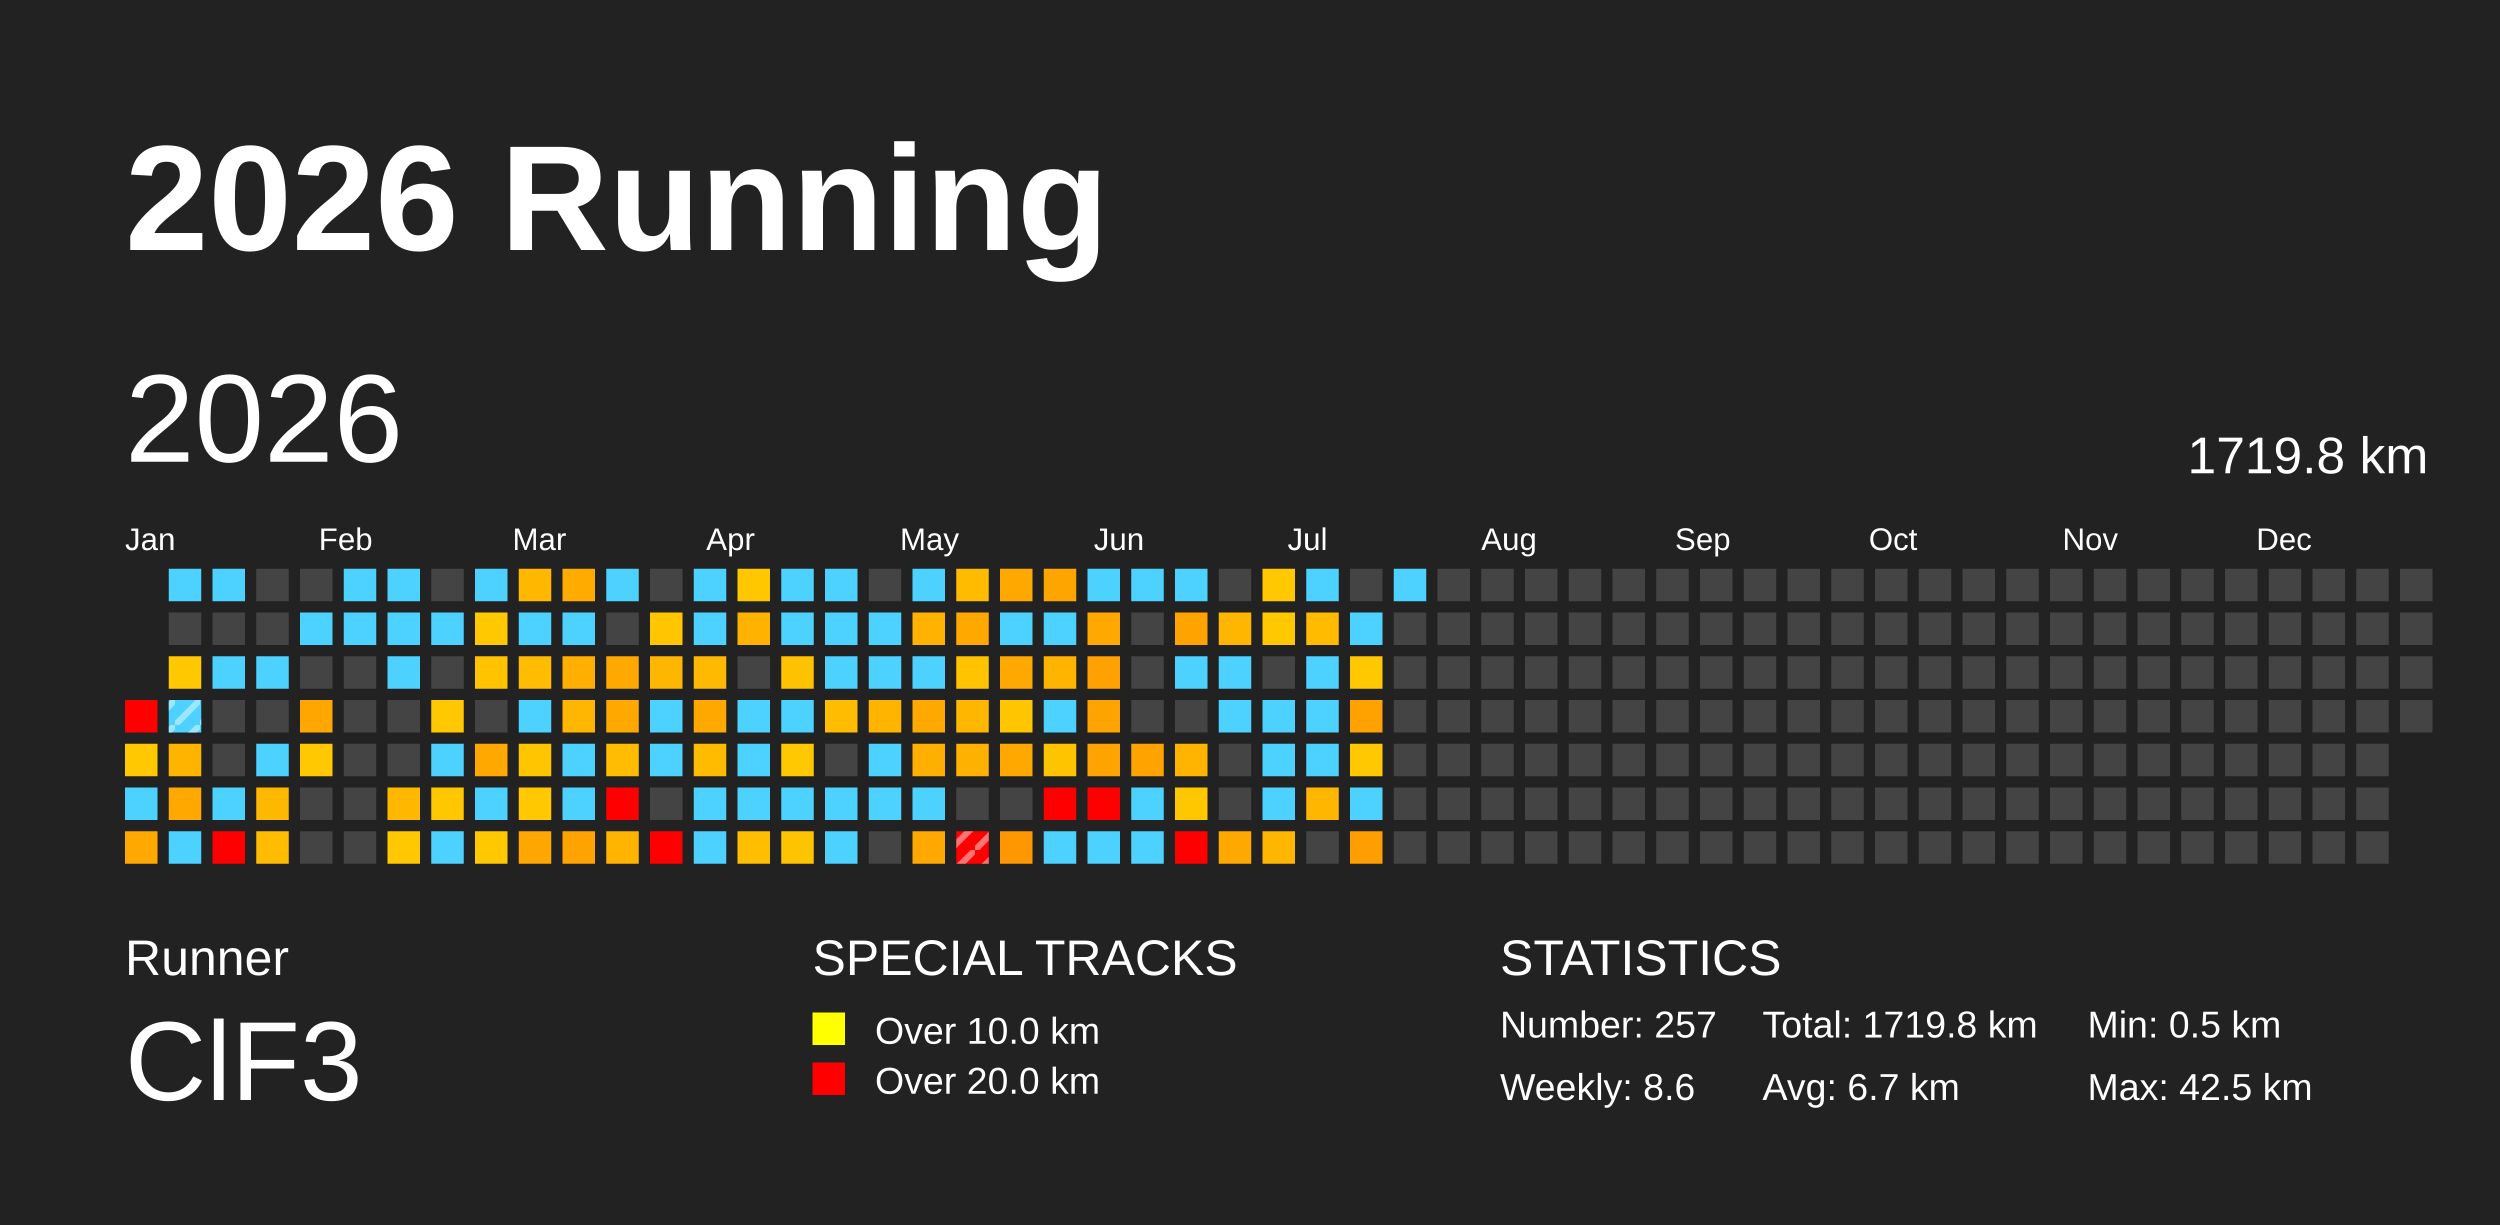
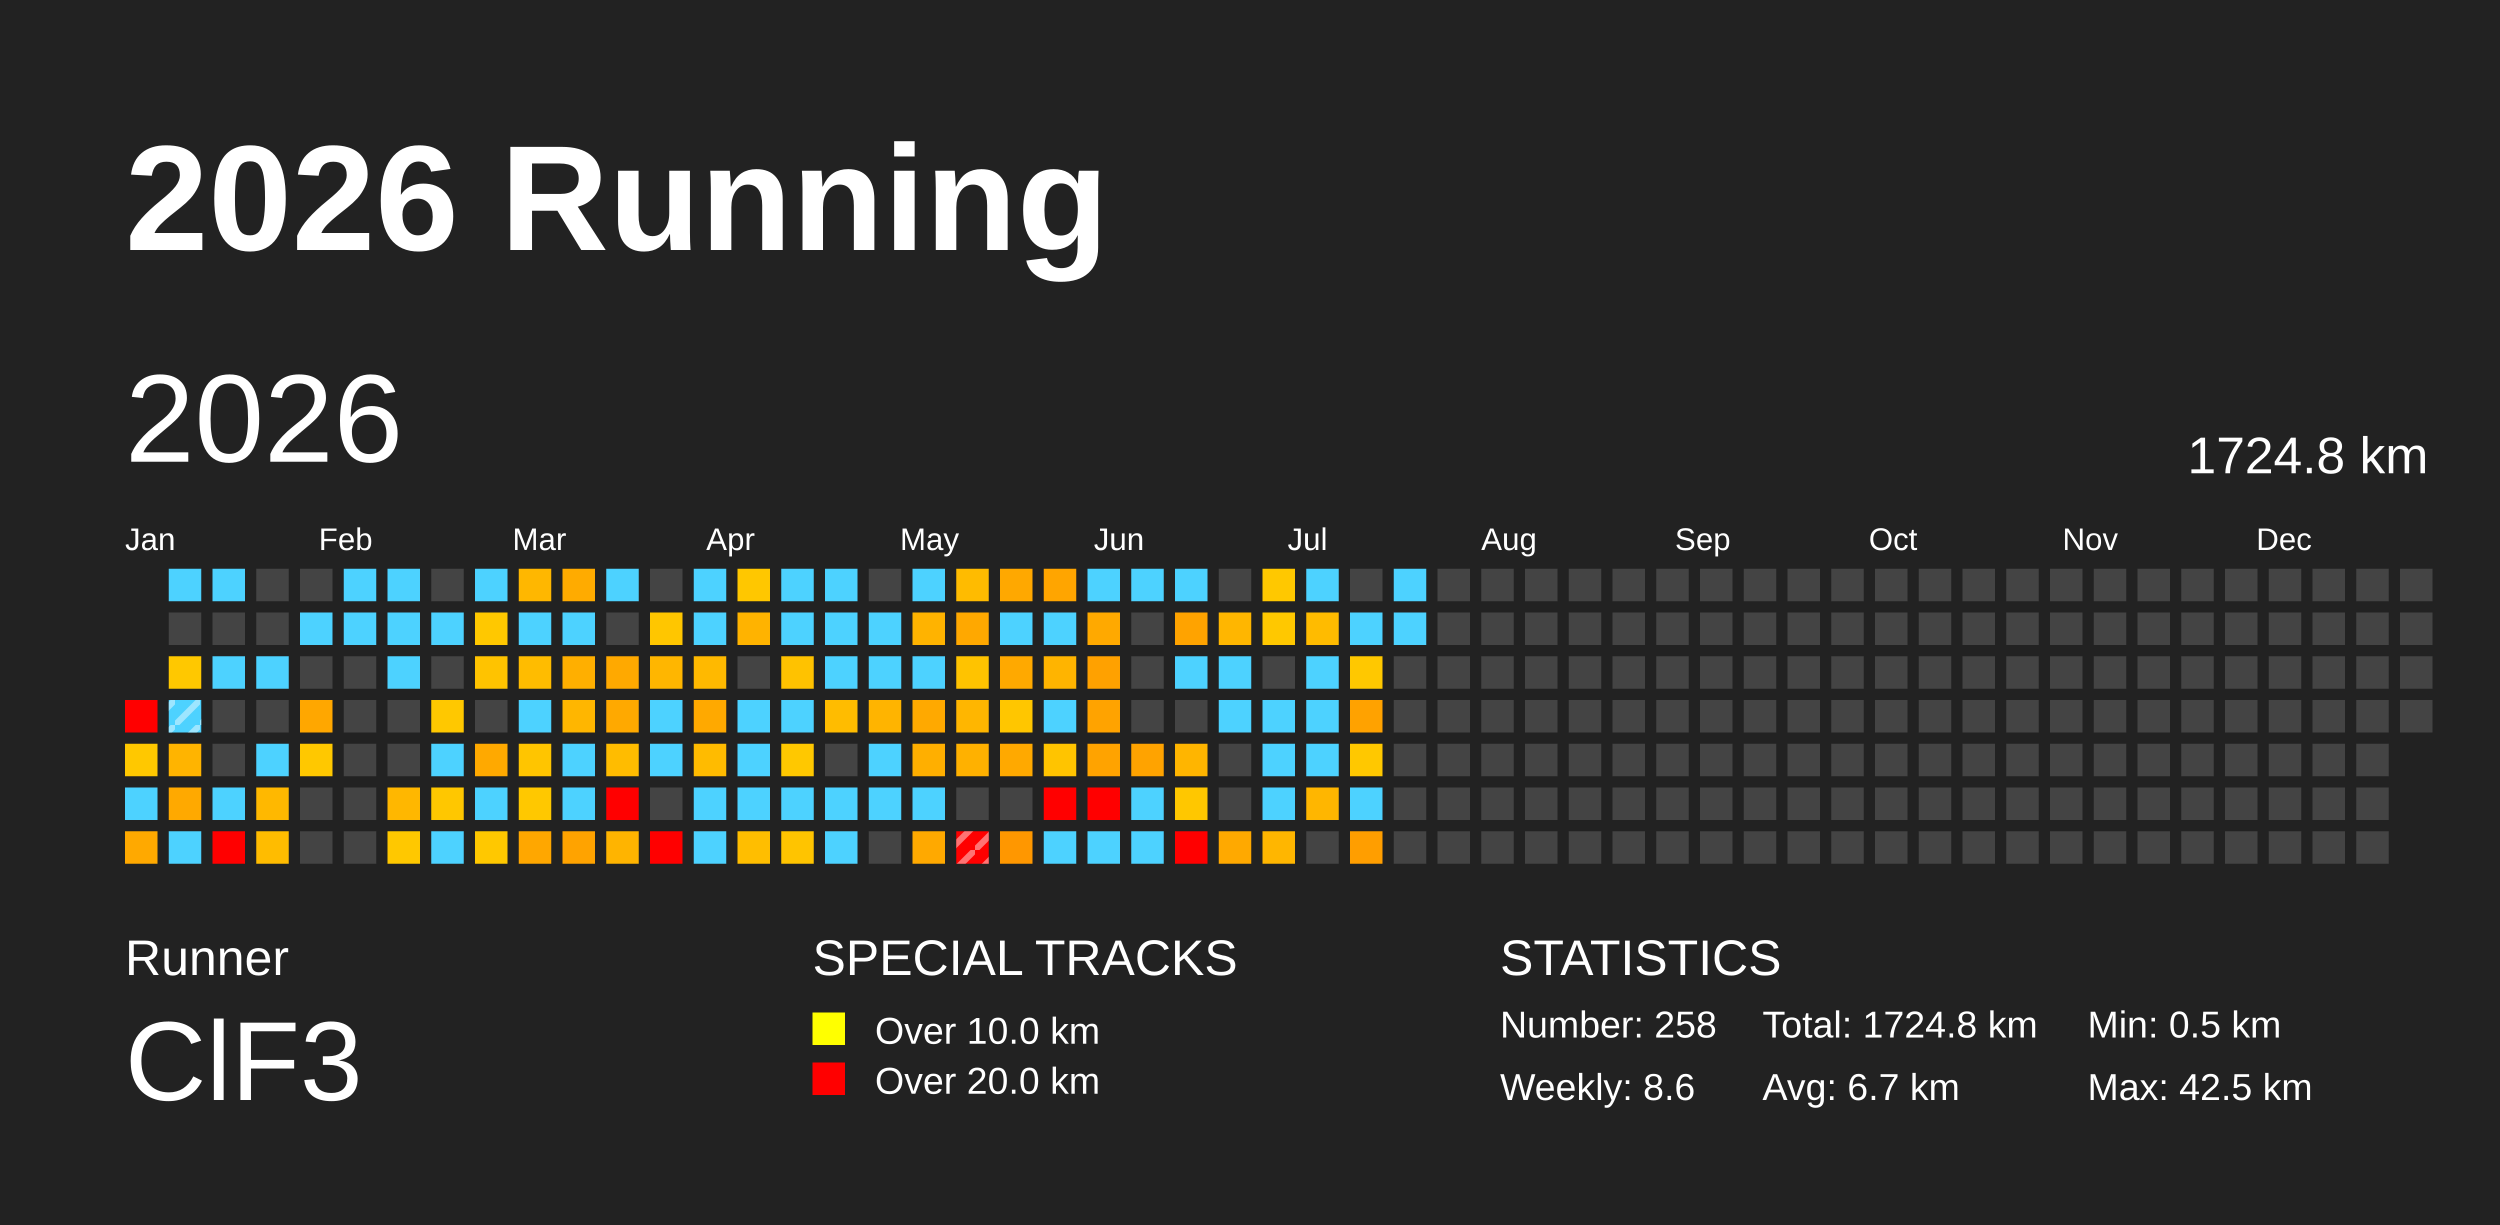
<svg xmlns="http://www.w3.org/2000/svg" baseProfile="full" height="98mm" version="1.1" viewBox="0,0,200,98" width="200mm">
  <defs>
    <pattern height="2" id="indoor-stripe" patternUnits="userSpaceOnUse" width="2">
      <line stroke="white" stroke-opacity="0.45" stroke-width="0.5" x1="0" x2="2" y1="2" y2="0" />
    </pattern>
  </defs>
  <rect fill="#222222" height="98" width="200" x="0" y="0" />
  <text fill="#FFFFFF" style="font-size:12px; font-family:Arial; font-weight:bold;" x="10" y="20">2026 Running</text>
  <text fill="#FFFFFF" style="font-size:4px; font-family:Arial" x="10" y="78">Runner</text>
  <text fill="#FFFFFF" style="font-size:9px; font-family:Arial" x="10" y="88">ClF3</text>
  <text fill="#FFFFFF" style="font-size:4px; font-family:Arial" x="65" y="78">SPECIAL TRACKS</text>
  <rect fill="yellow" height="2.6" width="2.6" x="65" y="81" />
  <text fill="#FFFFFF" style="font-size:3px; font-family:Arial" x="70" y="83.5">Over 10.0 km</text>
  <rect fill="red" height="2.6" width="2.6" x="65" y="85" />
  <text fill="#FFFFFF" style="font-size:3px; font-family:Arial" x="70" y="87.5">Over 20.0 km</text>
  <text fill="#FFFFFF" style="font-size:4px; font-family:Arial" x="120" y="78">STATISTICS</text>
-   <text fill="#FFFFFF" style="font-size:3px; font-family:Arial" x="120" y="83">Number: 257</text>
+   <text fill="#FFFFFF" style="font-size:3px; font-family:Arial" x="120" y="83">Number: 258</text>
  <text fill="#FFFFFF" style="font-size:3px; font-family:Arial" x="120" y="88">Weekly: 8.6</text>
-   <text fill="#FFFFFF" style="font-size:3px; font-family:Arial" x="141" y="83">Total: 1719.8 km</text>
+   <text fill="#FFFFFF" style="font-size:3px; font-family:Arial" x="141" y="83">Total: 1724.8 km</text>
  <text fill="#FFFFFF" style="font-size:3px; font-family:Arial" x="141" y="88">Avg: 6.7 km</text>
  <text fill="#FFFFFF" style="font-size:3px; font-family:Arial" x="167" y="83">Min: 0.5 km</text>
  <text fill="#FFFFFF" style="font-size:3px; font-family:Arial" x="167" y="88">Max: 42.5 km</text>
  <text dominant-baseline="hanging" fill="#FFFFFF" style="font-size:10.0px; font-family:Arial;" x="10" y="30">2026</text>
-   <text dominant-baseline="hanging" fill="#FFFFFF" style="font-size:4.125px; font-family:Arial;" x="175" y="35">1719.8 km</text>
+   <text dominant-baseline="hanging" fill="#FFFFFF" style="font-size:4.125px; font-family:Arial;" x="175" y="35">1724.8 km</text>
  <text fill="#FFFFFF" style="font-size:2.5px; font-family:Arial" x="10.0" y="44">Jan</text>
  <text fill="#FFFFFF" style="font-size:2.5px; font-family:Arial" x="25.5" y="44">Feb</text>
  <text fill="#FFFFFF" style="font-size:2.5px; font-family:Arial" x="41.0" y="44">Mar</text>
  <text fill="#FFFFFF" style="font-size:2.5px; font-family:Arial" x="56.5" y="44">Apr</text>
  <text fill="#FFFFFF" style="font-size:2.5px; font-family:Arial" x="72.0" y="44">May</text>
  <text fill="#FFFFFF" style="font-size:2.5px; font-family:Arial" x="87.5" y="44">Jun</text>
  <text fill="#FFFFFF" style="font-size:2.5px; font-family:Arial" x="103.0" y="44">Jul</text>
  <text fill="#FFFFFF" style="font-size:2.5px; font-family:Arial" x="118.5" y="44">Aug</text>
  <text fill="#FFFFFF" style="font-size:2.5px; font-family:Arial" x="134.0" y="44">Sep</text>
  <text fill="#FFFFFF" style="font-size:2.5px; font-family:Arial" x="149.5" y="44">Oct</text>
  <text fill="#FFFFFF" style="font-size:2.5px; font-family:Arial" x="165.0" y="44">Nov</text>
  <text fill="#FFFFFF" style="font-size:2.5px; font-family:Arial" x="180.5" y="44">Dec</text>
  <rect fill="red" height="2.6" width="2.6" x="10.0" y="56.0" />
  <rect fill="#ffc800" height="2.6" width="2.6" x="10.0" y="59.5" />
  <rect fill="#4dd2ff" height="2.6" width="2.6" x="10.0" y="63.0" />
  <rect fill="#ffa900" height="2.6" width="2.6" x="10.0" y="66.5" />
  <rect fill="#4dd2ff" height="2.6" width="2.6" x="13.5" y="45.5" />
  <rect fill="#444444" height="2.6" width="2.6" x="13.5" y="49.0" />
  <rect fill="#ffc800" height="2.6" width="2.6" x="13.5" y="52.5" />
  <rect fill="#4dd2ff" height="2.6" width="2.6" x="13.5" y="56.0" />
  <rect fill="url(#indoor-stripe)" height="2.6" style="pointer-events: none;" width="2.6" x="13.5" y="56.0" />
  <rect fill="#ffb400" height="2.6" width="2.6" x="13.5" y="59.5" />
  <rect fill="#ffa900" height="2.6" width="2.6" x="13.5" y="63.0" />
  <rect fill="#4dd2ff" height="2.6" width="2.6" x="13.5" y="66.5" />
  <rect fill="#4dd2ff" height="2.6" width="2.6" x="17.0" y="45.5" />
  <rect fill="#444444" height="2.6" width="2.6" x="17.0" y="49.0" />
  <rect fill="#4dd2ff" height="2.6" width="2.6" x="17.0" y="52.5" />
  <rect fill="#444444" height="2.6" width="2.6" x="17.0" y="56.0" />
  <rect fill="#444444" height="2.6" width="2.6" x="17.0" y="59.5" />
  <rect fill="#4dd2ff" height="2.6" width="2.6" x="17.0" y="63.0" />
  <rect fill="red" height="2.6" width="2.6" x="17.0" y="66.5" />
  <rect fill="#444444" height="2.6" width="2.6" x="20.5" y="45.5" />
  <rect fill="#444444" height="2.6" width="2.6" x="20.5" y="49.0" />
  <rect fill="#4dd2ff" height="2.6" width="2.6" x="20.5" y="52.5" />
  <rect fill="#444444" height="2.6" width="2.6" x="20.5" y="56.0" />
  <rect fill="#4dd2ff" height="2.6" width="2.6" x="20.5" y="59.5" />
  <rect fill="#ffb800" height="2.6" width="2.6" x="20.5" y="63.0" />
  <rect fill="#ffbc00" height="2.6" width="2.6" x="20.5" y="66.5" />
  <rect fill="#444444" height="2.6" width="2.6" x="24.0" y="45.5" />
  <rect fill="#4dd2ff" height="2.6" width="2.6" x="24.0" y="49.0" />
  <rect fill="#444444" height="2.6" width="2.6" x="24.0" y="52.5" />
  <rect fill="#ffa700" height="2.6" width="2.6" x="24.0" y="56.0" />
  <rect fill="#ffc800" height="2.6" width="2.6" x="24.0" y="59.5" />
  <rect fill="#444444" height="2.6" width="2.6" x="24.0" y="63.0" />
  <rect fill="#444444" height="2.6" width="2.6" x="24.0" y="66.5" />
  <rect fill="#4dd2ff" height="2.6" width="2.6" x="27.5" y="45.5" />
  <rect fill="#4dd2ff" height="2.6" width="2.6" x="27.5" y="49.0" />
  <rect fill="#444444" height="2.6" width="2.6" x="27.5" y="52.5" />
  <rect fill="#444444" height="2.6" width="2.6" x="27.5" y="56.0" />
  <rect fill="#444444" height="2.6" width="2.6" x="27.5" y="59.5" />
  <rect fill="#444444" height="2.6" width="2.6" x="27.5" y="63.0" />
  <rect fill="#444444" height="2.6" width="2.6" x="27.5" y="66.5" />
  <rect fill="#4dd2ff" height="2.6" width="2.6" x="31.0" y="45.5" />
  <rect fill="#4dd2ff" height="2.6" width="2.6" x="31.0" y="49.0" />
  <rect fill="#4dd2ff" height="2.6" width="2.6" x="31.0" y="52.5" />
  <rect fill="#444444" height="2.6" width="2.6" x="31.0" y="56.0" />
  <rect fill="#444444" height="2.6" width="2.6" x="31.0" y="59.5" />
  <rect fill="#ffb700" height="2.6" width="2.6" x="31.0" y="63.0" />
  <rect fill="#ffc800" height="2.6" width="2.6" x="31.0" y="66.5" />
  <rect fill="#444444" height="2.6" width="2.6" x="34.5" y="45.5" />
  <rect fill="#4dd2ff" height="2.6" width="2.6" x="34.5" y="49.0" />
  <rect fill="#444444" height="2.6" width="2.6" x="34.5" y="52.5" />
  <rect fill="#ffc800" height="2.6" width="2.6" x="34.5" y="56.0" />
  <rect fill="#4dd2ff" height="2.6" width="2.6" x="34.5" y="59.5" />
  <rect fill="#ffc700" height="2.6" width="2.6" x="34.5" y="63.0" />
  <rect fill="#4dd2ff" height="2.6" width="2.6" x="34.5" y="66.5" />
  <rect fill="#4dd2ff" height="2.6" width="2.6" x="38.0" y="45.5" />
  <rect fill="#ffc800" height="2.6" width="2.6" x="38.0" y="49.0" />
  <rect fill="#ffc300" height="2.6" width="2.6" x="38.0" y="52.5" />
  <rect fill="#444444" height="2.6" width="2.6" x="38.0" y="56.0" />
  <rect fill="#ffa900" height="2.6" width="2.6" x="38.0" y="59.5" />
  <rect fill="#4dd2ff" height="2.6" width="2.6" x="38.0" y="63.0" />
  <rect fill="#ffc800" height="2.6" width="2.6" x="38.0" y="66.5" />
  <rect fill="#ffb700" height="2.6" width="2.6" x="41.5" y="45.5" />
  <rect fill="#4dd2ff" height="2.6" width="2.6" x="41.5" y="49.0" />
  <rect fill="#ffbc00" height="2.6" width="2.6" x="41.5" y="52.5" />
  <rect fill="#4dd2ff" height="2.6" width="2.6" x="41.5" y="56.0" />
  <rect fill="#ffc500" height="2.6" width="2.6" x="41.5" y="59.5" />
  <rect fill="#ffc800" height="2.6" width="2.6" x="41.5" y="63.0" />
  <rect fill="#ffa700" height="2.6" width="2.6" x="41.5" y="66.5" />
  <rect fill="#ffab00" height="2.6" width="2.6" x="45.0" y="45.5" />
  <rect fill="#4dd2ff" height="2.6" width="2.6" x="45.0" y="49.0" />
  <rect fill="#ffaf00" height="2.6" width="2.6" x="45.0" y="52.5" />
  <rect fill="#ffb600" height="2.6" width="2.6" x="45.0" y="56.0" />
  <rect fill="#4dd2ff" height="2.6" width="2.6" x="45.0" y="59.5" />
  <rect fill="#4dd2ff" height="2.6" width="2.6" x="45.0" y="63.0" />
  <rect fill="#ffa300" height="2.6" width="2.6" x="45.0" y="66.5" />
  <rect fill="#4dd2ff" height="2.6" width="2.6" x="48.5" y="45.5" />
  <rect fill="#444444" height="2.6" width="2.6" x="48.5" y="49.0" />
  <rect fill="#ffa900" height="2.6" width="2.6" x="48.5" y="52.5" />
  <rect fill="#ffa900" height="2.6" width="2.6" x="48.5" y="56.0" />
  <rect fill="#ffbc00" height="2.6" width="2.6" x="48.5" y="59.5" />
  <rect fill="red" height="2.6" width="2.6" x="48.5" y="63.0" />
  <rect fill="#ffb400" height="2.6" width="2.6" x="48.5" y="66.5" />
  <rect fill="#444444" height="2.6" width="2.6" x="52.0" y="45.5" />
  <rect fill="#ffc600" height="2.6" width="2.6" x="52.0" y="49.0" />
  <rect fill="#ffb600" height="2.6" width="2.6" x="52.0" y="52.5" />
  <rect fill="#4dd2ff" height="2.6" width="2.6" x="52.0" y="56.0" />
  <rect fill="#4dd2ff" height="2.6" width="2.6" x="52.0" y="59.5" />
  <rect fill="#444444" height="2.6" width="2.6" x="52.0" y="63.0" />
  <rect fill="red" height="2.6" width="2.6" x="52.0" y="66.5" />
  <rect fill="#4dd2ff" height="2.6" width="2.6" x="55.5" y="45.5" />
  <rect fill="#4dd2ff" height="2.6" width="2.6" x="55.5" y="49.0" />
  <rect fill="#ffb900" height="2.6" width="2.6" x="55.5" y="52.5" />
  <rect fill="#ffa900" height="2.6" width="2.6" x="55.5" y="56.0" />
  <rect fill="#ffbb00" height="2.6" width="2.6" x="55.5" y="59.5" />
  <rect fill="#4dd2ff" height="2.6" width="2.6" x="55.5" y="63.0" />
  <rect fill="#4dd2ff" height="2.6" width="2.6" x="55.5" y="66.5" />
  <rect fill="#ffc700" height="2.6" width="2.6" x="59.0" y="45.5" />
  <rect fill="#ffb300" height="2.6" width="2.6" x="59.0" y="49.0" />
  <rect fill="#444444" height="2.6" width="2.6" x="59.0" y="52.5" />
  <rect fill="#4dd2ff" height="2.6" width="2.6" x="59.0" y="56.0" />
  <rect fill="#4dd2ff" height="2.6" width="2.6" x="59.0" y="59.5" />
  <rect fill="#4dd2ff" height="2.6" width="2.6" x="59.0" y="63.0" />
  <rect fill="#ffbe00" height="2.6" width="2.6" x="59.0" y="66.5" />
  <rect fill="#4dd2ff" height="2.6" width="2.6" x="62.5" y="45.5" />
  <rect fill="#4dd2ff" height="2.6" width="2.6" x="62.5" y="49.0" />
  <rect fill="#ffc200" height="2.6" width="2.6" x="62.5" y="52.5" />
  <rect fill="#4dd2ff" height="2.6" width="2.6" x="62.5" y="56.0" />
  <rect fill="#ffc800" height="2.6" width="2.6" x="62.5" y="59.5" />
  <rect fill="#4dd2ff" height="2.6" width="2.6" x="62.5" y="63.0" />
  <rect fill="#ffc400" height="2.6" width="2.6" x="62.5" y="66.5" />
  <rect fill="#4dd2ff" height="2.6" width="2.6" x="66.0" y="45.5" />
  <rect fill="#4dd2ff" height="2.6" width="2.6" x="66.0" y="49.0" />
  <rect fill="#4dd2ff" height="2.6" width="2.6" x="66.0" y="52.5" />
  <rect fill="#ffbc00" height="2.6" width="2.6" x="66.0" y="56.0" />
  <rect fill="#444444" height="2.6" width="2.6" x="66.0" y="59.5" />
  <rect fill="#4dd2ff" height="2.6" width="2.6" x="66.0" y="63.0" />
  <rect fill="#4dd2ff" height="2.6" width="2.6" x="66.0" y="66.5" />
  <rect fill="#444444" height="2.6" width="2.6" x="69.5" y="45.5" />
  <rect fill="#4dd2ff" height="2.6" width="2.6" x="69.5" y="49.0" />
  <rect fill="#4dd2ff" height="2.6" width="2.6" x="69.5" y="52.5" />
  <rect fill="#ffb400" height="2.6" width="2.6" x="69.5" y="56.0" />
  <rect fill="#4dd2ff" height="2.6" width="2.6" x="69.5" y="59.5" />
  <rect fill="#4dd2ff" height="2.6" width="2.6" x="69.5" y="63.0" />
  <rect fill="#444444" height="2.6" width="2.6" x="69.5" y="66.5" />
  <rect fill="#4dd2ff" height="2.6" width="2.6" x="73.0" y="45.5" />
  <rect fill="#ffb300" height="2.6" width="2.6" x="73.0" y="49.0" />
  <rect fill="#4dd2ff" height="2.6" width="2.6" x="73.0" y="52.5" />
  <rect fill="#ffa900" height="2.6" width="2.6" x="73.0" y="56.0" />
  <rect fill="#ffaf00" height="2.6" width="2.6" x="73.0" y="59.5" />
  <rect fill="#4dd2ff" height="2.6" width="2.6" x="73.0" y="63.0" />
  <rect fill="#ffa900" height="2.6" width="2.6" x="73.0" y="66.5" />
  <rect fill="#ffbb00" height="2.6" width="2.6" x="76.5" y="45.5" />
  <rect fill="#ffa800" height="2.6" width="2.6" x="76.5" y="49.0" />
  <rect fill="#ffc300" height="2.6" width="2.6" x="76.5" y="52.5" />
  <rect fill="#ffb600" height="2.6" width="2.6" x="76.5" y="56.0" />
  <rect fill="#ffb100" height="2.6" width="2.6" x="76.5" y="59.5" />
  <rect fill="#444444" height="2.6" width="2.6" x="76.5" y="63.0" />
  <rect fill="red" height="2.6" width="2.6" x="76.5" y="66.5" />
  <rect fill="url(#indoor-stripe)" height="2.6" style="pointer-events: none;" width="2.6" x="76.5" y="66.5" />
  <rect fill="#ffa800" height="2.6" width="2.6" x="80.0" y="45.5" />
  <rect fill="#4dd2ff" height="2.6" width="2.6" x="80.0" y="49.0" />
  <rect fill="#ffa900" height="2.6" width="2.6" x="80.0" y="52.5" />
  <rect fill="#ffc600" height="2.6" width="2.6" x="80.0" y="56.0" />
  <rect fill="#ffa900" height="2.6" width="2.6" x="80.0" y="59.5" />
  <rect fill="#444444" height="2.6" width="2.6" x="80.0" y="63.0" />
  <rect fill="#ff9700" height="2.6" width="2.6" x="80.0" y="66.5" />
  <rect fill="#ffa500" height="2.6" width="2.6" x="83.5" y="45.5" />
  <rect fill="#4dd2ff" height="2.6" width="2.6" x="83.5" y="49.0" />
  <rect fill="#ffb400" height="2.6" width="2.6" x="83.5" y="52.5" />
  <rect fill="#4dd2ff" height="2.6" width="2.6" x="83.5" y="56.0" />
  <rect fill="#ffc400" height="2.6" width="2.6" x="83.5" y="59.5" />
  <rect fill="red" height="2.6" width="2.6" x="83.5" y="63.0" />
  <rect fill="#4dd2ff" height="2.6" width="2.6" x="83.5" y="66.5" />
  <rect fill="#4dd2ff" height="2.6" width="2.6" x="87.0" y="45.5" />
  <rect fill="#ffa900" height="2.6" width="2.6" x="87.0" y="49.0" />
  <rect fill="#ffa100" height="2.6" width="2.6" x="87.0" y="52.5" />
  <rect fill="#ffa300" height="2.6" width="2.6" x="87.0" y="56.0" />
  <rect fill="#ffa300" height="2.6" width="2.6" x="87.0" y="59.5" />
  <rect fill="red" height="2.6" width="2.6" x="87.0" y="63.0" />
  <rect fill="#4dd2ff" height="2.6" width="2.6" x="87.0" y="66.5" />
  <rect fill="#4dd2ff" height="2.6" width="2.6" x="90.5" y="45.5" />
  <rect fill="#444444" height="2.6" width="2.6" x="90.5" y="49.0" />
  <rect fill="#444444" height="2.6" width="2.6" x="90.5" y="52.5" />
  <rect fill="#444444" height="2.6" width="2.6" x="90.5" y="56.0" />
  <rect fill="#ffa300" height="2.6" width="2.6" x="90.5" y="59.5" />
  <rect fill="#4dd2ff" height="2.6" width="2.6" x="90.5" y="63.0" />
  <rect fill="#4dd2ff" height="2.6" width="2.6" x="90.5" y="66.5" />
  <rect fill="#4dd2ff" height="2.6" width="2.6" x="94.0" y="45.5" />
  <rect fill="#ffa300" height="2.6" width="2.6" x="94.0" y="49.0" />
  <rect fill="#4dd2ff" height="2.6" width="2.6" x="94.0" y="52.5" />
  <rect fill="#444444" height="2.6" width="2.6" x="94.0" y="56.0" />
  <rect fill="#ffb500" height="2.6" width="2.6" x="94.0" y="59.5" />
  <rect fill="#ffc700" height="2.6" width="2.6" x="94.0" y="63.0" />
  <rect fill="red" height="2.6" width="2.6" x="94.0" y="66.5" />
  <rect fill="#444444" height="2.6" width="2.6" x="97.5" y="45.5" />
  <rect fill="#ffb600" height="2.6" width="2.6" x="97.5" y="49.0" />
  <rect fill="#4dd2ff" height="2.6" width="2.6" x="97.5" y="52.5" />
  <rect fill="#4dd2ff" height="2.6" width="2.6" x="97.5" y="56.0" />
  <rect fill="#444444" height="2.6" width="2.6" x="97.5" y="59.5" />
  <rect fill="#444444" height="2.6" width="2.6" x="97.5" y="63.0" />
  <rect fill="#ffa900" height="2.6" width="2.6" x="97.5" y="66.5" />
  <rect fill="#ffc800" height="2.6" width="2.6" x="101.0" y="45.5" />
  <rect fill="#ffc800" height="2.6" width="2.6" x="101.0" y="49.0" />
  <rect fill="#444444" height="2.6" width="2.6" x="101.0" y="52.5" />
  <rect fill="#4dd2ff" height="2.6" width="2.6" x="101.0" y="56.0" />
  <rect fill="#4dd2ff" height="2.6" width="2.6" x="101.0" y="59.5" />
  <rect fill="#4dd2ff" height="2.6" width="2.6" x="101.0" y="63.0" />
  <rect fill="#ffb600" height="2.6" width="2.6" x="101.0" y="66.5" />
  <rect fill="#4dd2ff" height="2.6" width="2.6" x="104.5" y="45.5" />
  <rect fill="#ffbb00" height="2.6" width="2.6" x="104.5" y="49.0" />
  <rect fill="#4dd2ff" height="2.6" width="2.6" x="104.5" y="52.5" />
  <rect fill="#4dd2ff" height="2.6" width="2.6" x="104.5" y="56.0" />
  <rect fill="#4dd2ff" height="2.6" width="2.6" x="104.5" y="59.5" />
  <rect fill="#ffb600" height="2.6" width="2.6" x="104.5" y="63.0" />
  <rect fill="#444444" height="2.6" width="2.6" x="104.5" y="66.5" />
  <rect fill="#444444" height="2.6" width="2.6" x="108.0" y="45.5" />
  <rect fill="#4dd2ff" height="2.6" width="2.6" x="108.0" y="49.0" />
  <rect fill="#ffc800" height="2.6" width="2.6" x="108.0" y="52.5" />
  <rect fill="#ffa200" height="2.6" width="2.6" x="108.0" y="56.0" />
  <rect fill="#ffc800" height="2.6" width="2.6" x="108.0" y="59.5" />
  <rect fill="#4dd2ff" height="2.6" width="2.6" x="108.0" y="63.0" />
  <rect fill="#ff9e00" height="2.6" width="2.6" x="108.0" y="66.5" />
  <rect fill="#4dd2ff" height="2.6" width="2.6" x="111.5" y="45.5" />
-   <rect fill="#444444" height="2.6" width="2.6" x="111.5" y="49.0" />
+   <rect fill="#4dd2ff" height="2.6" width="2.6" x="111.5" y="49.0" />
  <rect fill="#444444" height="2.6" width="2.6" x="111.5" y="52.5" />
  <rect fill="#444444" height="2.6" width="2.6" x="111.5" y="56.0" />
  <rect fill="#444444" height="2.6" width="2.6" x="111.5" y="59.5" />
  <rect fill="#444444" height="2.6" width="2.6" x="111.5" y="63.0" />
  <rect fill="#444444" height="2.6" width="2.6" x="111.5" y="66.5" />
  <rect fill="#444444" height="2.6" width="2.6" x="115.0" y="45.5" />
  <rect fill="#444444" height="2.6" width="2.6" x="115.0" y="49.0" />
  <rect fill="#444444" height="2.6" width="2.6" x="115.0" y="52.5" />
  <rect fill="#444444" height="2.6" width="2.6" x="115.0" y="56.0" />
  <rect fill="#444444" height="2.6" width="2.6" x="115.0" y="59.5" />
  <rect fill="#444444" height="2.6" width="2.6" x="115.0" y="63.0" />
  <rect fill="#444444" height="2.6" width="2.6" x="115.0" y="66.5" />
  <rect fill="#444444" height="2.6" width="2.6" x="118.5" y="45.5" />
  <rect fill="#444444" height="2.6" width="2.6" x="118.5" y="49.0" />
  <rect fill="#444444" height="2.6" width="2.6" x="118.5" y="52.5" />
  <rect fill="#444444" height="2.6" width="2.6" x="118.5" y="56.0" />
  <rect fill="#444444" height="2.6" width="2.6" x="118.5" y="59.5" />
  <rect fill="#444444" height="2.6" width="2.6" x="118.5" y="63.0" />
  <rect fill="#444444" height="2.6" width="2.6" x="118.5" y="66.5" />
  <rect fill="#444444" height="2.6" width="2.6" x="122.0" y="45.5" />
  <rect fill="#444444" height="2.6" width="2.6" x="122.0" y="49.0" />
  <rect fill="#444444" height="2.6" width="2.6" x="122.0" y="52.5" />
  <rect fill="#444444" height="2.6" width="2.6" x="122.0" y="56.0" />
  <rect fill="#444444" height="2.6" width="2.6" x="122.0" y="59.5" />
  <rect fill="#444444" height="2.6" width="2.6" x="122.0" y="63.0" />
  <rect fill="#444444" height="2.6" width="2.6" x="122.0" y="66.5" />
  <rect fill="#444444" height="2.6" width="2.6" x="125.5" y="45.5" />
  <rect fill="#444444" height="2.6" width="2.6" x="125.5" y="49.0" />
  <rect fill="#444444" height="2.6" width="2.6" x="125.5" y="52.5" />
  <rect fill="#444444" height="2.6" width="2.6" x="125.5" y="56.0" />
  <rect fill="#444444" height="2.6" width="2.6" x="125.5" y="59.5" />
  <rect fill="#444444" height="2.6" width="2.6" x="125.5" y="63.0" />
  <rect fill="#444444" height="2.6" width="2.6" x="125.5" y="66.5" />
  <rect fill="#444444" height="2.6" width="2.6" x="129.0" y="45.5" />
  <rect fill="#444444" height="2.6" width="2.6" x="129.0" y="49.0" />
  <rect fill="#444444" height="2.6" width="2.6" x="129.0" y="52.5" />
  <rect fill="#444444" height="2.6" width="2.6" x="129.0" y="56.0" />
  <rect fill="#444444" height="2.6" width="2.6" x="129.0" y="59.5" />
  <rect fill="#444444" height="2.6" width="2.6" x="129.0" y="63.0" />
  <rect fill="#444444" height="2.6" width="2.6" x="129.0" y="66.5" />
  <rect fill="#444444" height="2.6" width="2.6" x="132.5" y="45.5" />
  <rect fill="#444444" height="2.6" width="2.6" x="132.5" y="49.0" />
  <rect fill="#444444" height="2.6" width="2.6" x="132.5" y="52.5" />
  <rect fill="#444444" height="2.6" width="2.6" x="132.5" y="56.0" />
  <rect fill="#444444" height="2.6" width="2.6" x="132.5" y="59.5" />
  <rect fill="#444444" height="2.6" width="2.6" x="132.5" y="63.0" />
  <rect fill="#444444" height="2.6" width="2.6" x="132.5" y="66.5" />
  <rect fill="#444444" height="2.6" width="2.6" x="136.0" y="45.5" />
  <rect fill="#444444" height="2.6" width="2.6" x="136.0" y="49.0" />
  <rect fill="#444444" height="2.6" width="2.6" x="136.0" y="52.5" />
  <rect fill="#444444" height="2.6" width="2.6" x="136.0" y="56.0" />
  <rect fill="#444444" height="2.6" width="2.6" x="136.0" y="59.5" />
  <rect fill="#444444" height="2.6" width="2.6" x="136.0" y="63.0" />
  <rect fill="#444444" height="2.6" width="2.6" x="136.0" y="66.5" />
  <rect fill="#444444" height="2.6" width="2.6" x="139.5" y="45.5" />
  <rect fill="#444444" height="2.6" width="2.6" x="139.5" y="49.0" />
  <rect fill="#444444" height="2.6" width="2.6" x="139.5" y="52.5" />
  <rect fill="#444444" height="2.6" width="2.6" x="139.5" y="56.0" />
  <rect fill="#444444" height="2.6" width="2.6" x="139.5" y="59.5" />
  <rect fill="#444444" height="2.6" width="2.6" x="139.5" y="63.0" />
  <rect fill="#444444" height="2.6" width="2.6" x="139.5" y="66.5" />
  <rect fill="#444444" height="2.6" width="2.6" x="143.0" y="45.5" />
  <rect fill="#444444" height="2.6" width="2.6" x="143.0" y="49.0" />
  <rect fill="#444444" height="2.6" width="2.6" x="143.0" y="52.5" />
  <rect fill="#444444" height="2.6" width="2.6" x="143.0" y="56.0" />
  <rect fill="#444444" height="2.6" width="2.6" x="143.0" y="59.5" />
  <rect fill="#444444" height="2.6" width="2.6" x="143.0" y="63.0" />
  <rect fill="#444444" height="2.6" width="2.6" x="143.0" y="66.5" />
  <rect fill="#444444" height="2.6" width="2.6" x="146.5" y="45.5" />
  <rect fill="#444444" height="2.6" width="2.6" x="146.5" y="49.0" />
  <rect fill="#444444" height="2.6" width="2.6" x="146.5" y="52.5" />
  <rect fill="#444444" height="2.6" width="2.6" x="146.5" y="56.0" />
  <rect fill="#444444" height="2.6" width="2.6" x="146.5" y="59.5" />
  <rect fill="#444444" height="2.6" width="2.6" x="146.5" y="63.0" />
  <rect fill="#444444" height="2.6" width="2.6" x="146.5" y="66.5" />
  <rect fill="#444444" height="2.6" width="2.6" x="150.0" y="45.5" />
  <rect fill="#444444" height="2.6" width="2.6" x="150.0" y="49.0" />
  <rect fill="#444444" height="2.6" width="2.6" x="150.0" y="52.5" />
  <rect fill="#444444" height="2.6" width="2.6" x="150.0" y="56.0" />
  <rect fill="#444444" height="2.6" width="2.6" x="150.0" y="59.5" />
  <rect fill="#444444" height="2.6" width="2.6" x="150.0" y="63.0" />
  <rect fill="#444444" height="2.6" width="2.6" x="150.0" y="66.5" />
  <rect fill="#444444" height="2.6" width="2.6" x="153.5" y="45.5" />
  <rect fill="#444444" height="2.6" width="2.6" x="153.5" y="49.0" />
  <rect fill="#444444" height="2.6" width="2.6" x="153.5" y="52.5" />
  <rect fill="#444444" height="2.6" width="2.6" x="153.5" y="56.0" />
  <rect fill="#444444" height="2.6" width="2.6" x="153.5" y="59.5" />
  <rect fill="#444444" height="2.6" width="2.6" x="153.5" y="63.0" />
  <rect fill="#444444" height="2.6" width="2.6" x="153.5" y="66.5" />
  <rect fill="#444444" height="2.6" width="2.6" x="157.0" y="45.5" />
  <rect fill="#444444" height="2.6" width="2.6" x="157.0" y="49.0" />
  <rect fill="#444444" height="2.6" width="2.6" x="157.0" y="52.5" />
  <rect fill="#444444" height="2.6" width="2.6" x="157.0" y="56.0" />
  <rect fill="#444444" height="2.6" width="2.6" x="157.0" y="59.5" />
  <rect fill="#444444" height="2.6" width="2.6" x="157.0" y="63.0" />
  <rect fill="#444444" height="2.6" width="2.6" x="157.0" y="66.5" />
  <rect fill="#444444" height="2.6" width="2.6" x="160.5" y="45.5" />
  <rect fill="#444444" height="2.6" width="2.6" x="160.5" y="49.0" />
  <rect fill="#444444" height="2.6" width="2.6" x="160.5" y="52.5" />
  <rect fill="#444444" height="2.6" width="2.6" x="160.5" y="56.0" />
  <rect fill="#444444" height="2.6" width="2.6" x="160.5" y="59.5" />
  <rect fill="#444444" height="2.6" width="2.6" x="160.5" y="63.0" />
  <rect fill="#444444" height="2.6" width="2.6" x="160.5" y="66.5" />
  <rect fill="#444444" height="2.6" width="2.6" x="164.0" y="45.5" />
  <rect fill="#444444" height="2.6" width="2.6" x="164.0" y="49.0" />
  <rect fill="#444444" height="2.6" width="2.6" x="164.0" y="52.5" />
  <rect fill="#444444" height="2.6" width="2.6" x="164.0" y="56.0" />
  <rect fill="#444444" height="2.6" width="2.6" x="164.0" y="59.5" />
  <rect fill="#444444" height="2.6" width="2.6" x="164.0" y="63.0" />
  <rect fill="#444444" height="2.6" width="2.6" x="164.0" y="66.5" />
  <rect fill="#444444" height="2.6" width="2.6" x="167.5" y="45.5" />
  <rect fill="#444444" height="2.6" width="2.6" x="167.5" y="49.0" />
  <rect fill="#444444" height="2.6" width="2.6" x="167.5" y="52.5" />
  <rect fill="#444444" height="2.6" width="2.6" x="167.5" y="56.0" />
  <rect fill="#444444" height="2.6" width="2.6" x="167.5" y="59.5" />
  <rect fill="#444444" height="2.6" width="2.6" x="167.5" y="63.0" />
  <rect fill="#444444" height="2.6" width="2.6" x="167.5" y="66.5" />
  <rect fill="#444444" height="2.6" width="2.6" x="171.0" y="45.5" />
  <rect fill="#444444" height="2.6" width="2.6" x="171.0" y="49.0" />
  <rect fill="#444444" height="2.6" width="2.6" x="171.0" y="52.5" />
  <rect fill="#444444" height="2.6" width="2.6" x="171.0" y="56.0" />
  <rect fill="#444444" height="2.6" width="2.6" x="171.0" y="59.5" />
  <rect fill="#444444" height="2.6" width="2.6" x="171.0" y="63.0" />
  <rect fill="#444444" height="2.6" width="2.6" x="171.0" y="66.5" />
  <rect fill="#444444" height="2.6" width="2.6" x="174.5" y="45.5" />
  <rect fill="#444444" height="2.6" width="2.6" x="174.5" y="49.0" />
  <rect fill="#444444" height="2.6" width="2.6" x="174.5" y="52.5" />
  <rect fill="#444444" height="2.6" width="2.6" x="174.5" y="56.0" />
  <rect fill="#444444" height="2.6" width="2.6" x="174.5" y="59.5" />
  <rect fill="#444444" height="2.6" width="2.6" x="174.5" y="63.0" />
  <rect fill="#444444" height="2.6" width="2.6" x="174.5" y="66.5" />
  <rect fill="#444444" height="2.6" width="2.6" x="178.0" y="45.5" />
  <rect fill="#444444" height="2.6" width="2.6" x="178.0" y="49.0" />
  <rect fill="#444444" height="2.6" width="2.6" x="178.0" y="52.5" />
  <rect fill="#444444" height="2.6" width="2.6" x="178.0" y="56.0" />
  <rect fill="#444444" height="2.6" width="2.6" x="178.0" y="59.5" />
  <rect fill="#444444" height="2.6" width="2.6" x="178.0" y="63.0" />
  <rect fill="#444444" height="2.6" width="2.6" x="178.0" y="66.5" />
  <rect fill="#444444" height="2.6" width="2.6" x="181.5" y="45.5" />
  <rect fill="#444444" height="2.6" width="2.6" x="181.5" y="49.0" />
  <rect fill="#444444" height="2.6" width="2.6" x="181.5" y="52.5" />
  <rect fill="#444444" height="2.6" width="2.6" x="181.5" y="56.0" />
  <rect fill="#444444" height="2.6" width="2.6" x="181.5" y="59.5" />
  <rect fill="#444444" height="2.6" width="2.6" x="181.5" y="63.0" />
  <rect fill="#444444" height="2.6" width="2.6" x="181.5" y="66.5" />
  <rect fill="#444444" height="2.6" width="2.6" x="185.0" y="45.5" />
  <rect fill="#444444" height="2.6" width="2.6" x="185.0" y="49.0" />
  <rect fill="#444444" height="2.6" width="2.6" x="185.0" y="52.5" />
  <rect fill="#444444" height="2.6" width="2.6" x="185.0" y="56.0" />
  <rect fill="#444444" height="2.6" width="2.6" x="185.0" y="59.5" />
  <rect fill="#444444" height="2.6" width="2.6" x="185.0" y="63.0" />
  <rect fill="#444444" height="2.6" width="2.6" x="185.0" y="66.5" />
  <rect fill="#444444" height="2.6" width="2.6" x="188.5" y="45.5" />
  <rect fill="#444444" height="2.6" width="2.6" x="188.5" y="49.0" />
  <rect fill="#444444" height="2.6" width="2.6" x="188.5" y="52.5" />
  <rect fill="#444444" height="2.6" width="2.6" x="188.5" y="56.0" />
  <rect fill="#444444" height="2.6" width="2.6" x="188.5" y="59.5" />
  <rect fill="#444444" height="2.6" width="2.6" x="188.5" y="63.0" />
  <rect fill="#444444" height="2.6" width="2.6" x="188.5" y="66.5" />
  <rect fill="#444444" height="2.6" width="2.6" x="192.0" y="45.5" />
  <rect fill="#444444" height="2.6" width="2.6" x="192.0" y="49.0" />
  <rect fill="#444444" height="2.6" width="2.6" x="192.0" y="52.5" />
  <rect fill="#444444" height="2.6" width="2.6" x="192.0" y="56.0" />
</svg>
